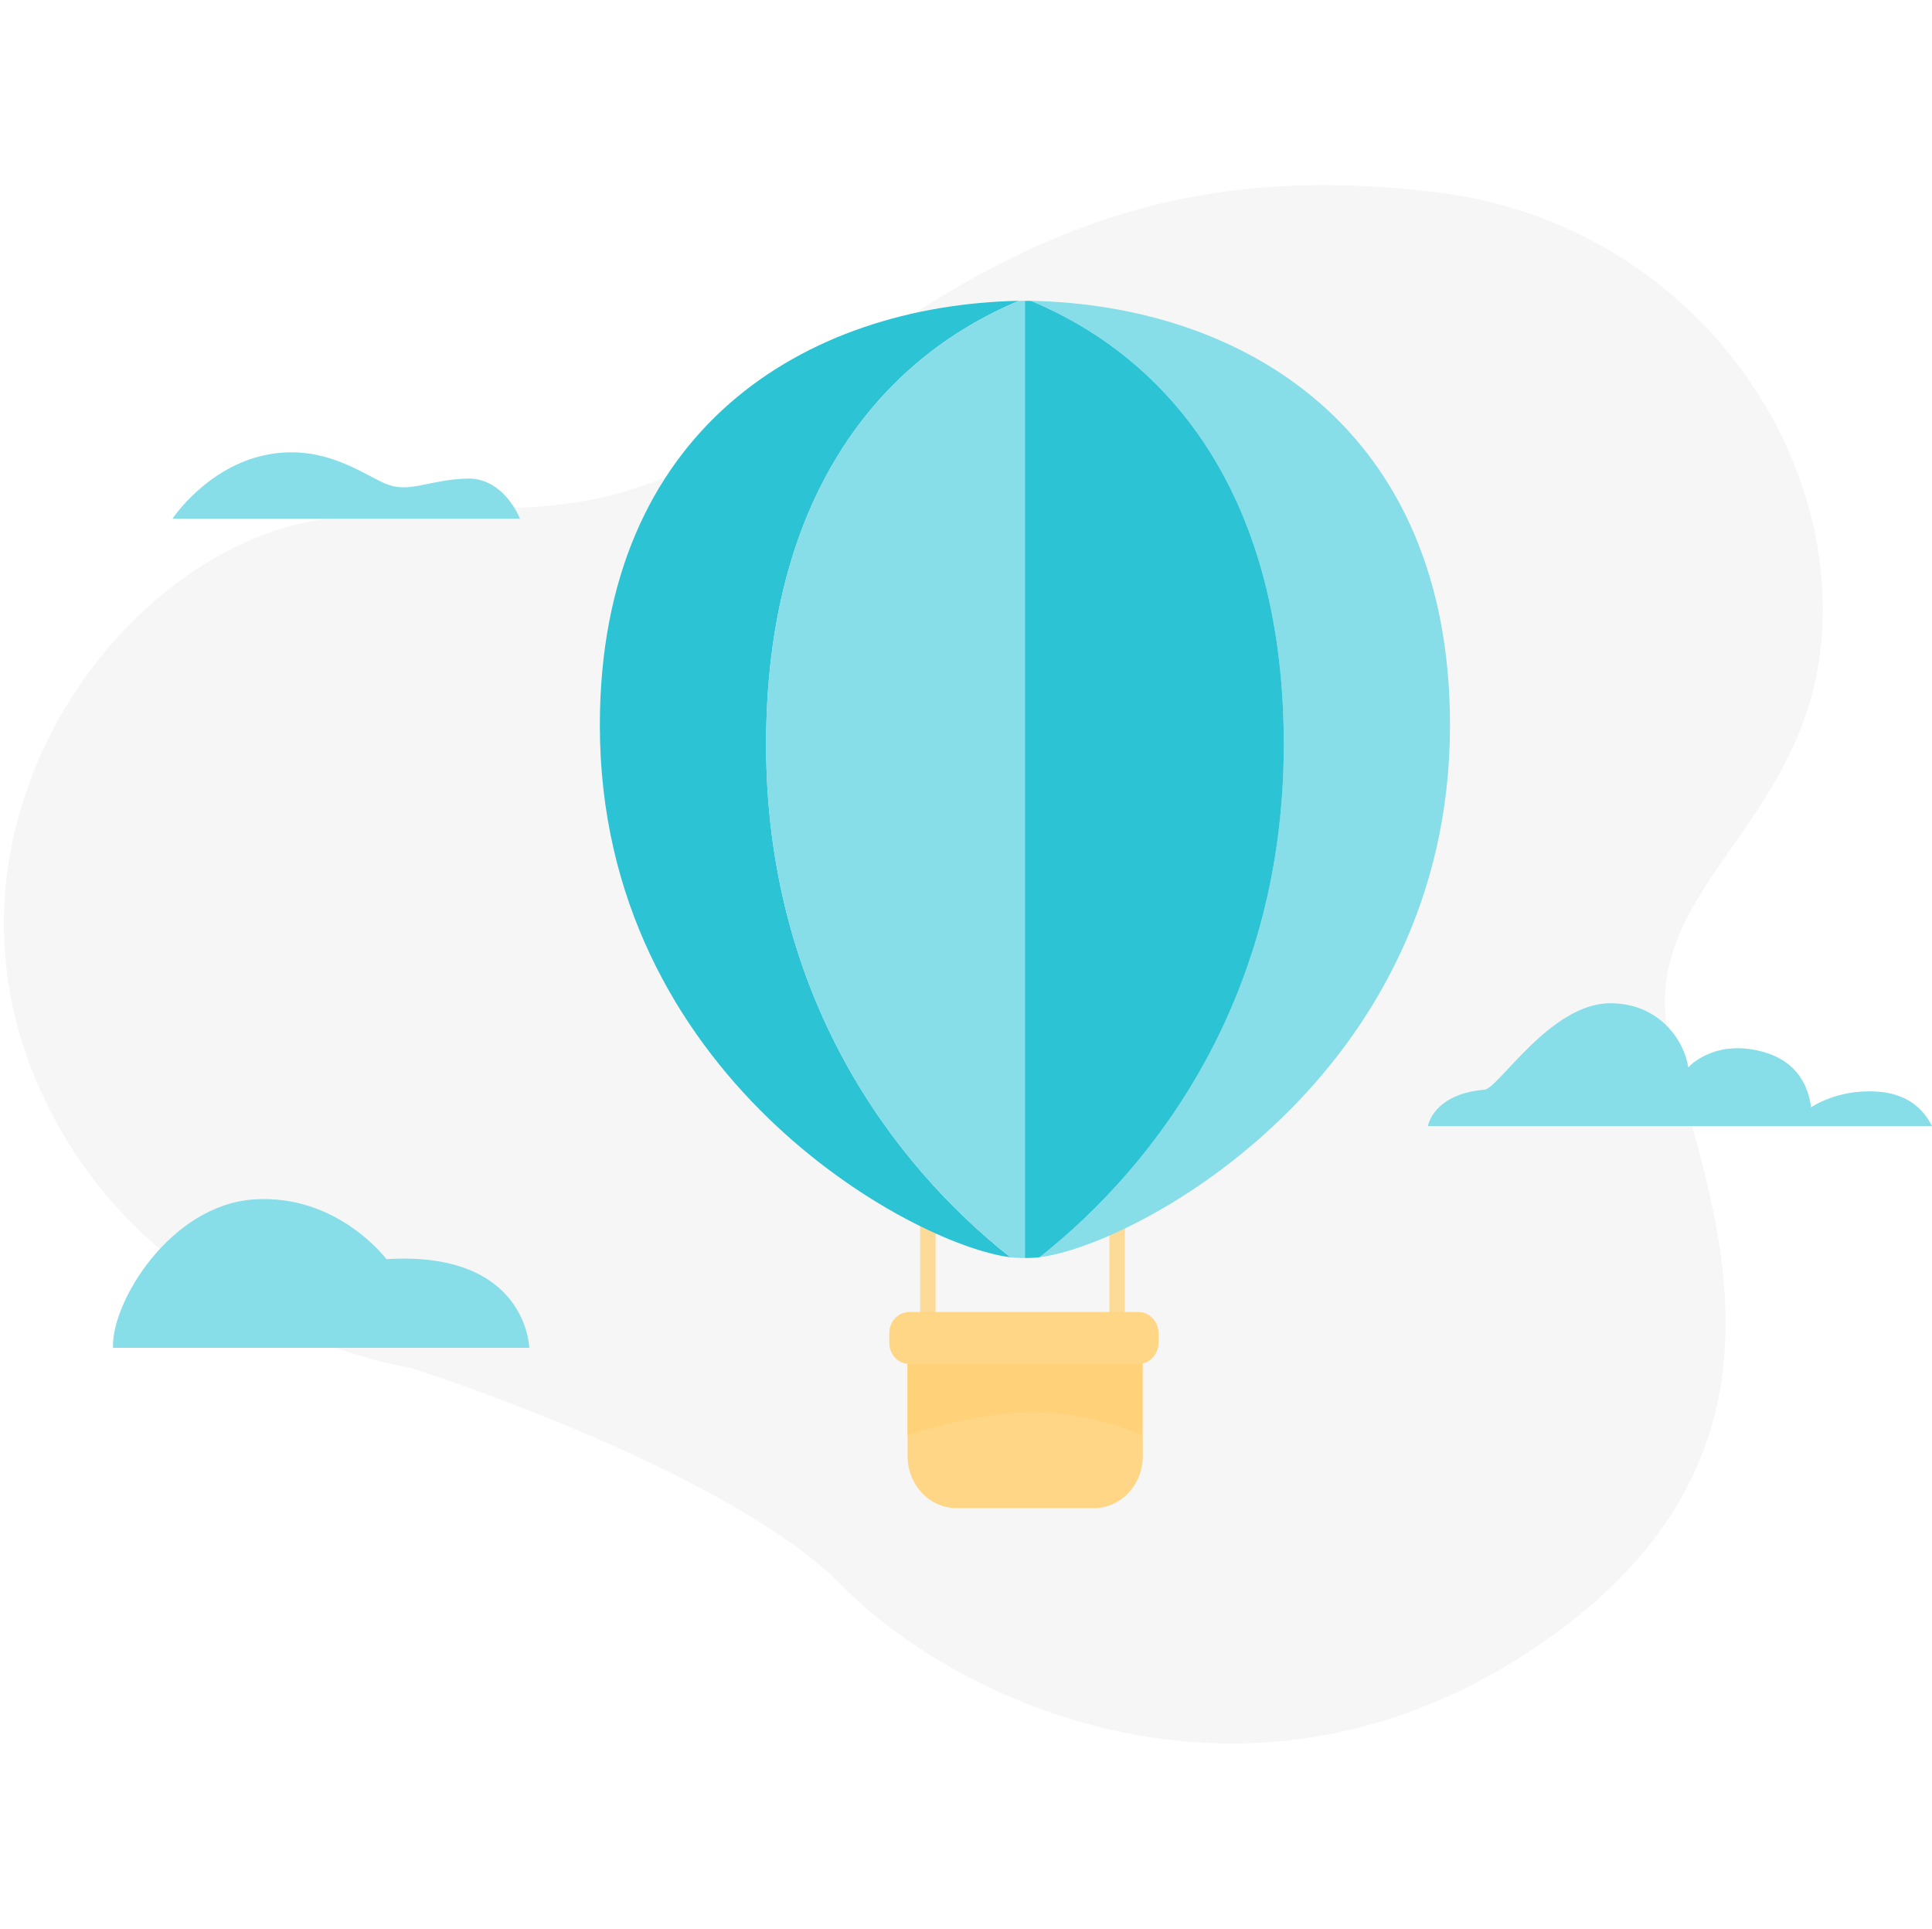
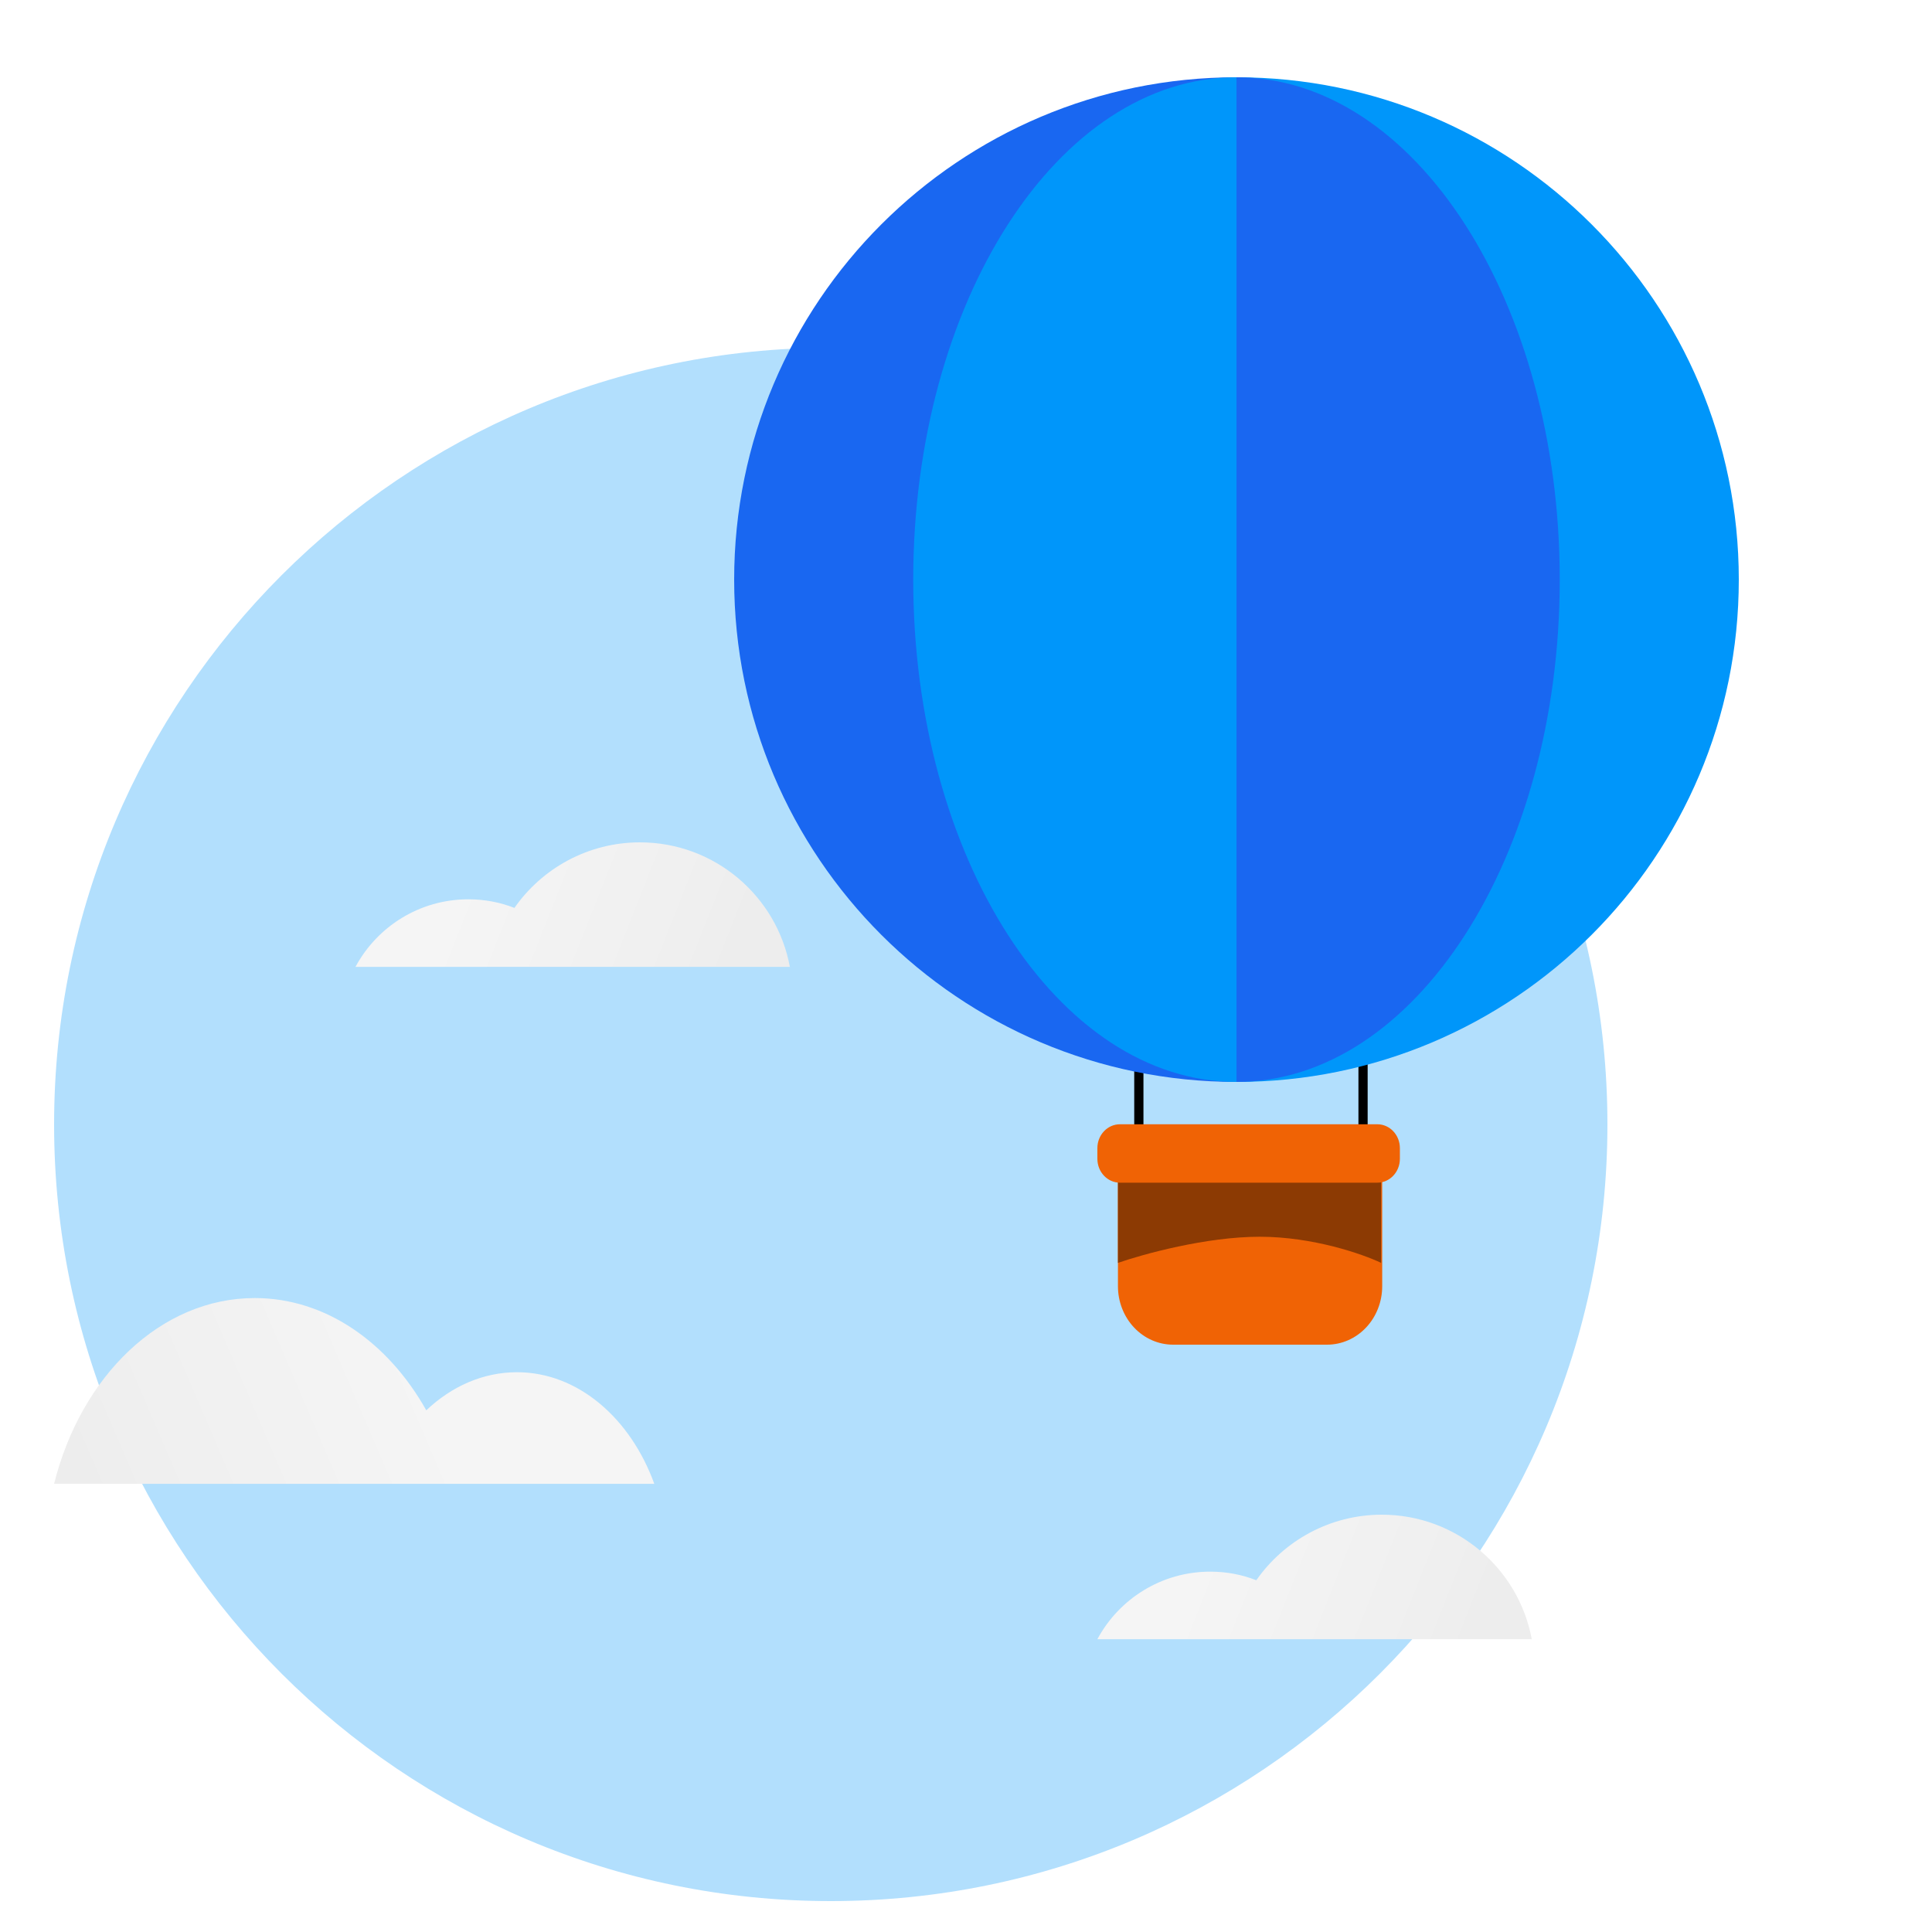
- <svg xmlns="http://www.w3.org/2000/svg" width="501" height="500" viewBox="0 0 501 500" fill="none">
-   <path d="M106.344 354.651s-71.537-10.549-97.887-76.66c-26.35-66.112 21.802-132.712 71.537-142.715 49.735-10.003 72.498 10.52 129.914-34.493 57.416-45.014 102.152-57.977 161.913-51.021 62.697 7.272 103.564 61.541 100.739 113.281-2.824 51.739-48.943 67.089-39.539 107.33 9.405 40.242 40.471 105.377-33.89 156.167-74.362 50.791-150.616 15.321-180.75-15.32-30.135-30.641-112.037-56.569-112.037-56.569Z" fill="#B9CBD3" style="mix-blend-mode:luminosity" opacity=".16" />
-   <path d="M384.974 282.556c3.606-.313 17.089-22.407 32.594-22.407 13.009 0 19.319 10.061 20.221 16.638 0 0 6.441-7.38 18.94-4.16 10.099 2.603 12.167 9.917 12.883 14.089v.444s6.654-4.74 16.959-4.118c9.711.581 13.017 6.272 14.428 8.949H370.288s1.242-8.269 14.686-9.435ZM29.315 349.501h107.93s-.528-25.233-37.03-22.995c0 0-12.697-16.971-34.382-15.491-21.685 1.481-37.038 26.704-36.518 38.486Zm15.412-214.997h90.117s-4.105-10.701-13.743-10.408c-9.639.292-14.614 3.667-20.403 1.611-5.79-2.057-16.153-10.845-31.615-7.767-15.462 3.078-24.356 16.564-24.356 16.564Z" fill="#87DDE8" />
-   <path fill-rule="evenodd" clip-rule="evenodd" d="M238.614 343.392v-26.008h4v26.008h-4Zm49.073 0v-26.008h4v26.008h-4Z" fill="#FCDA97" />
-   <path d="M235.344 341.677h60.995v35.909c0 3.578-1.341 7.01-3.728 9.541-2.387 2.53-5.625 3.951-9.001 3.951h-35.538c-3.375 0-6.613-1.421-9-3.951-2.387-2.531-3.728-5.963-3.728-9.541v-35.909Z" fill="#FFD686" />
-   <path d="M268.054 366.167c-12.336 0-26.947 4.024-32.71 6.036v-21.129h60.748v21.129c-4.206-2.012-15.701-6.036-28.038-6.036Z" fill="#FFD27A" />
-   <path d="M295.22 340.208H235.8c-2.873 0-5.201 2.468-5.201 5.513v2.455c0 3.046 2.328 5.514 5.201 5.514h59.42c2.872 0 5.201-2.468 5.201-5.514v-2.455c0-3.045-2.329-5.513-5.201-5.513Z" fill="#FFD686" />
-   <path d="M261.994 326.015c-25.58-3.25-106.442-47.068-106.442-137.943 0-77 53.572-108.935 108.682-110.072-36.933 15.434-65.57 51.686-65.57 115.063 0 65.218 32.871 108.905 63.33 132.952Z" fill="#2CC3D5" />
-   <path d="M265.781 78v248.196h-.949a22.431 22.431 0 0 1-2.848-.191c-30.459-24.047-63.33-67.734-63.33-132.952 0-63.387 28.637-99.609 65.571-115.033.484-.02 1.044-.02 1.556-.02Zm3.787 248.015c25.581-3.25 106.443-47.068 106.443-137.943 0-77-53.573-108.935-108.683-110.072 36.933 15.404 65.57 51.655 65.57 115.033 0 65.248-32.87 108.935-63.33 132.982Z" fill="#87DDE8" />
-   <path d="M265.781 78v248.196h.949a22.431 22.431 0 0 0 2.848-.191c30.46-24.047 63.33-67.734 63.33-132.952 0-63.387-28.637-99.609-65.57-115.033-.522-.02-1.044-.02-1.557-.02Z" fill="#2CC3D5" />
+ <svg xmlns="http://www.w3.org/2000/svg" width="500" height="500" viewBox="0 0 500 500" fill="none">
+   <path d="M215 492C326.009 492 416 402.009 416 291C416 179.991 326.009 90 215 90C103.991 90 14 179.991 14 291C14 402.009 103.991 492 215 492Z" fill="#B2DFFD" />
+   <path d="M204.431 250.307C201.089 231.968 184.979 218 165.612 218C152.158 218 140.246 224.77 133.133 234.968C129.449 233.511 125.421 232.739 121.222 232.739C108.539 232.739 97.57 239.852 92 250.221H204.431V250.307Z" fill="url(#paint0_linear_223_32471)" />
+   <path d="M396.431 424.307C393.089 405.968 376.979 392 357.612 392C344.158 392 332.246 398.77 325.133 408.968C321.449 407.511 317.421 406.739 313.222 406.739C300.539 406.739 289.57 413.852 284 424.221H396.431V424.307Z" fill="url(#paint1_linear_223_32471)" />
+   <path d="M169.365 384.094C163.195 367.041 149.569 355.13 133.801 355.13C124.975 355.13 116.834 358.814 110.321 364.985C100.466 347.417 84.27 335.934 65.931 335.934C41.594 335.934 20.941 356.158 14 384.009H169.365V384.094Z" fill="url(#paint2_linear_223_32471)" />
+   <path fill-rule="evenodd" clip-rule="evenodd" d="M351.562 295.331V254H353.947V295.331H351.562Z" fill="black" />
+   <path fill-rule="evenodd" clip-rule="evenodd" d="M293.539 295.331V254H295.924V295.331H293.539Z" fill="black" />
+   <path d="M289.322 292.607H357.715V332.871C357.715 336.884 356.211 340.732 353.535 343.569C350.858 346.406 347.228 348 343.443 348H303.595C299.809 348 296.179 346.406 293.503 343.569C290.826 340.732 289.322 336.884 289.322 332.871V292.607Z" fill="#F06305" />
+   <path d="M326 320.067C312.167 320.067 295.785 324.58 289.322 326.836V303.145H357.438V326.836C352.723 324.58 339.833 320.067 326 320.067Z" fill="#8C3A03" />
+   <path d="M356.458 290.96H289.832C286.611 290.96 284 293.728 284 297.142V299.895C284 303.309 286.611 306.077 289.832 306.077H356.458C359.68 306.077 362.291 303.309 362.291 299.895V297.142C362.291 293.728 359.68 290.96 356.458 290.96Z" fill="#F06305" />
+   <path d="M320 141.875C320 213.672 320 271.273 320 280C248.203 280 190 221.797 190 150C190 78.203 248.203 20 320 20C320 20 320 70.078 320 141.875Z" fill="#1967F1" />
+   <path d="M319.999 141.875C319.999 213.672 319.999 271.273 319.999 280C273.796 280 236.342 221.797 236.342 150C236.342 78.203 273.796 20 319.999 20C319.999 20 319.999 70.078 319.999 141.875Z" fill="#0096FA" />
+   <path d="M320 141.875C320 213.672 320 271.273 320 280C391.797 280 450 221.797 450 150C450 78.203 391.797 20 320 20C320 20 320 70.078 320 141.875Z" fill="#0096FA" />
+   <path d="M320.001 141.875C320.001 213.672 320.001 271.273 320.001 280C366.204 280 403.658 221.797 403.658 150C403.658 78.203 366.204 20 320.001 20C320.001 20 320.001 70.078 320.001 141.875Z" fill="#1967F1" />
+   <defs>
+     <linearGradient id="paint0_linear_223_32471" x1="118.361" y1="228.515" x2="186.526" y2="255.471" gradientUnits="userSpaceOnUse">
+       <stop stop-color="#F5F5F5" />
+       <stop offset="0.823" stop-color="#EFEFEF" />
+       <stop offset="1" stop-color="#EDEDED" />
+     </linearGradient>
+     <linearGradient id="paint1_linear_223_32471" x1="310.361" y1="402.515" x2="378.526" y2="429.471" gradientUnits="userSpaceOnUse">
+       <stop stop-color="#F5F5F5" />
+       <stop offset="0.823" stop-color="#EFEFEF" />
+       <stop offset="1" stop-color="#EDEDED" />
+     </linearGradient>
+     <linearGradient id="paint2_linear_223_32471" x1="111.981" y1="360.482" x2="27.34" y2="396.75" gradientUnits="userSpaceOnUse">
+       <stop stop-color="#F5F5F5" />
+       <stop offset="0.82" stop-color="#EFEFEF" />
+       <stop offset="0.997" stop-color="#EDEDED" />
+     </linearGradient>
+   </defs>
</svg>
